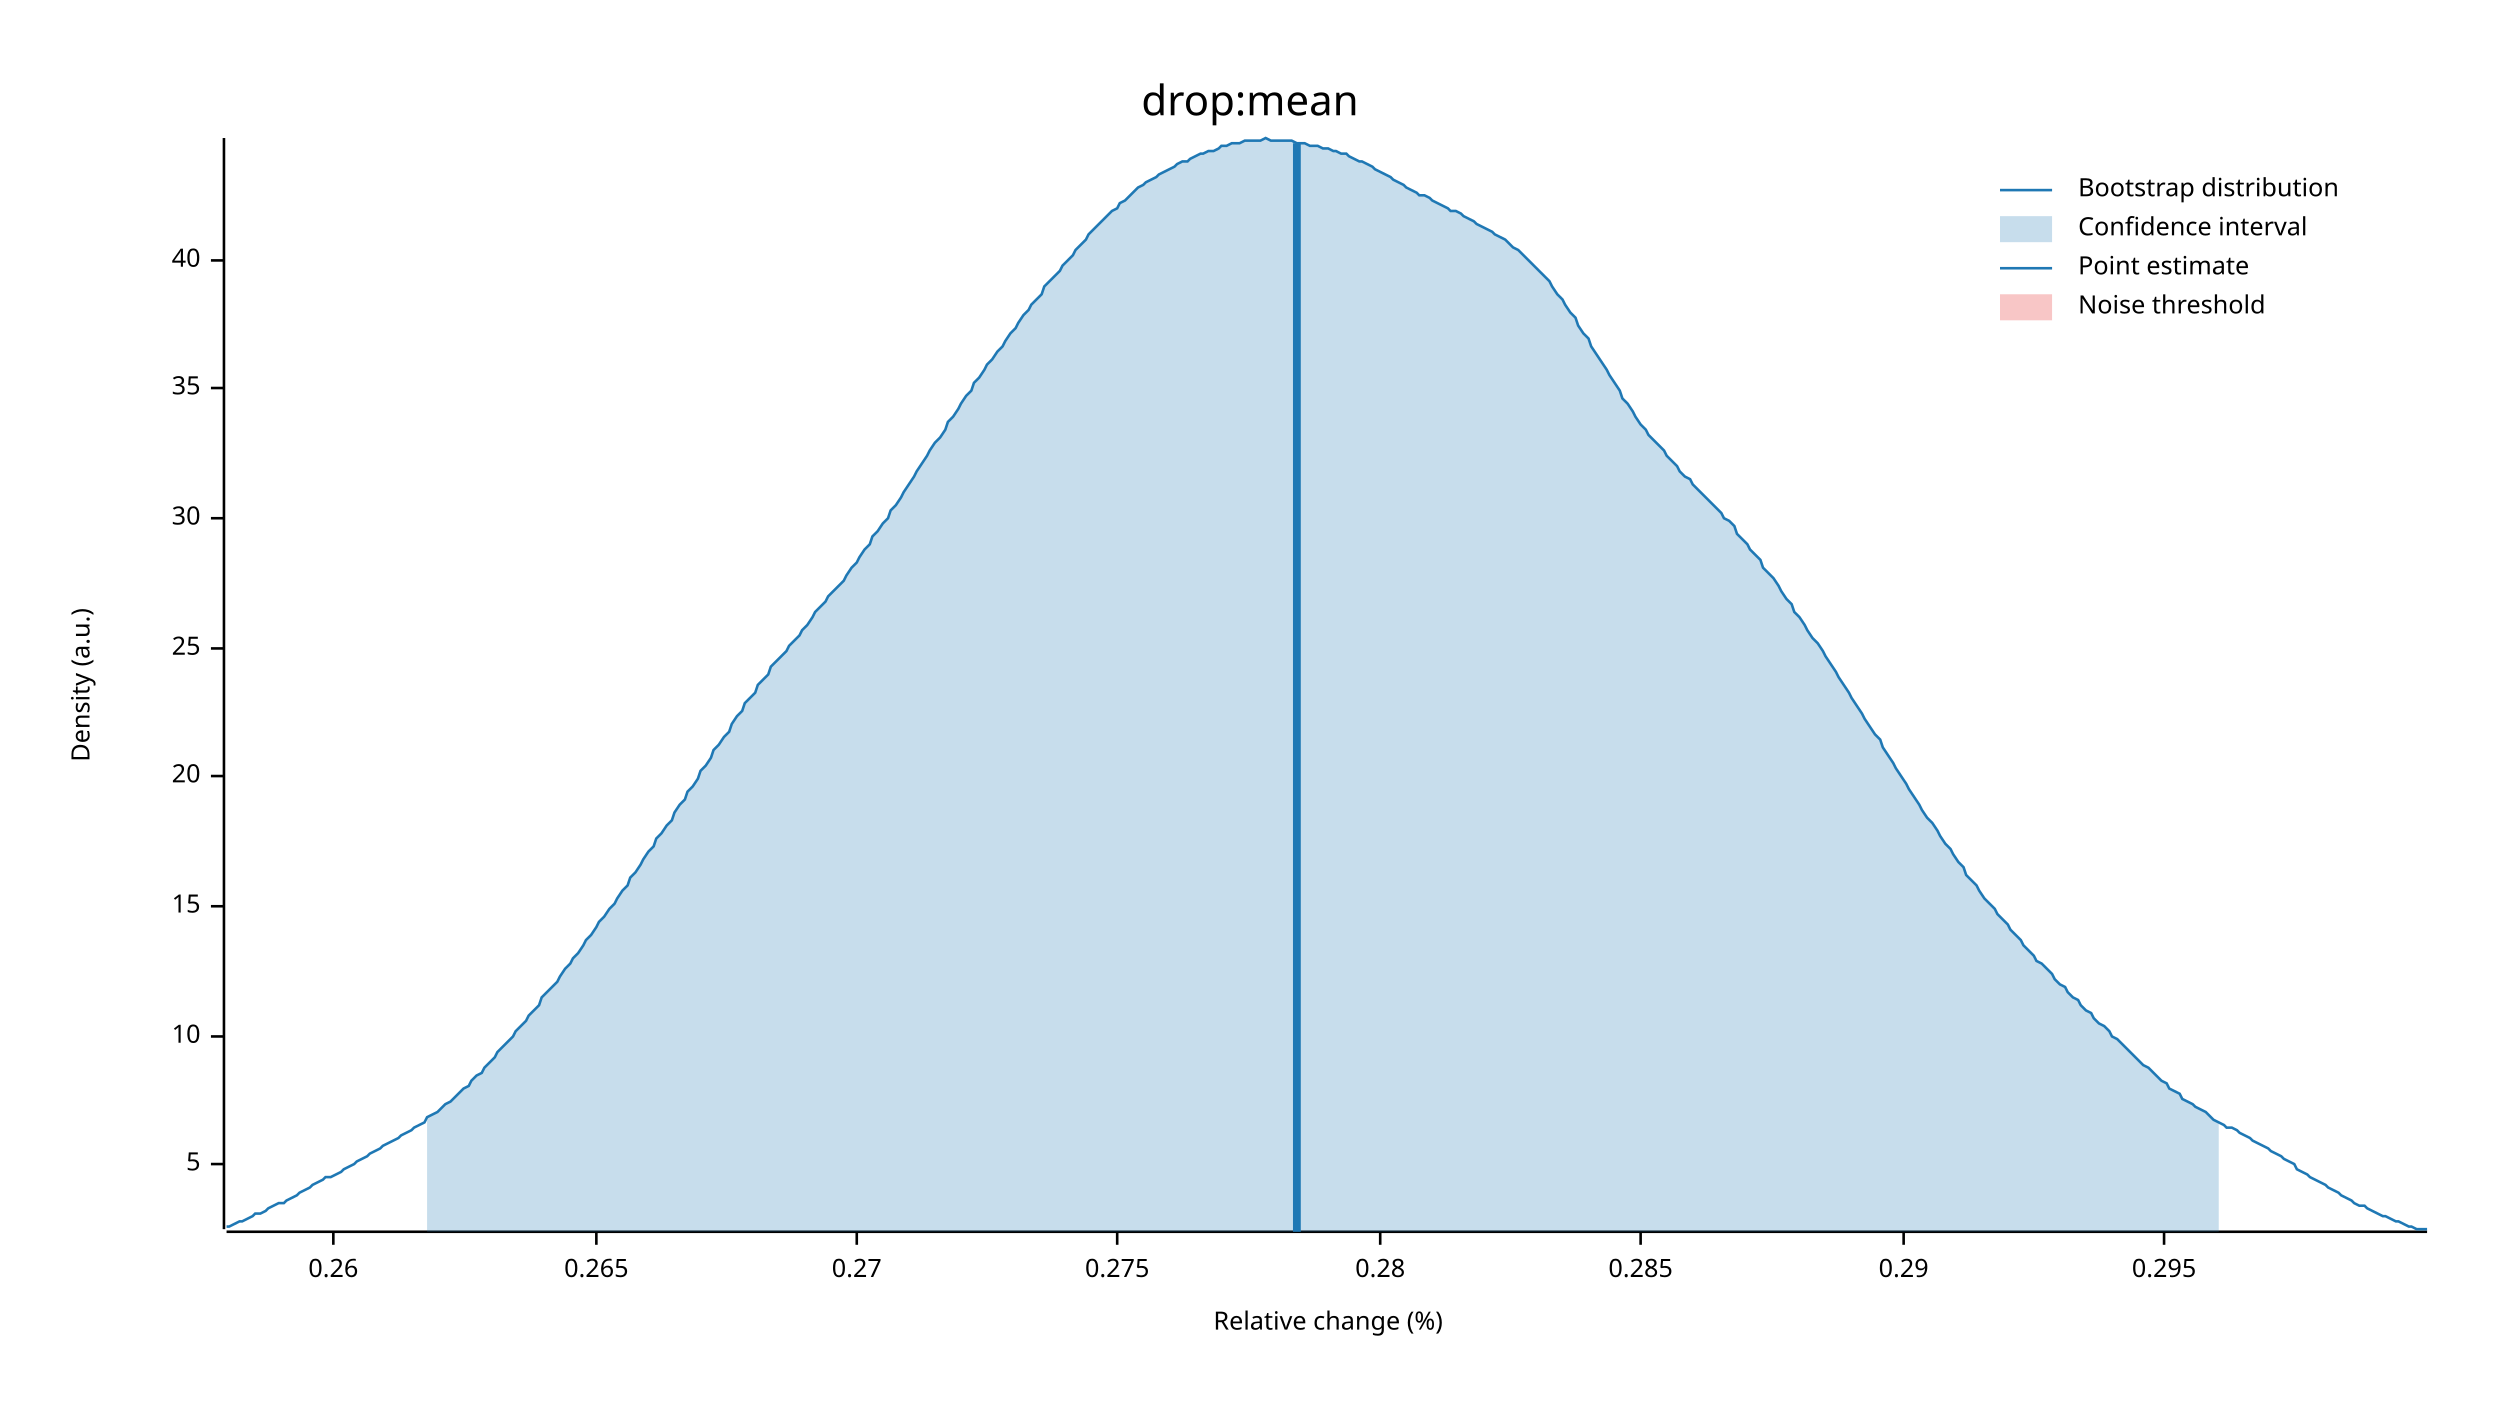
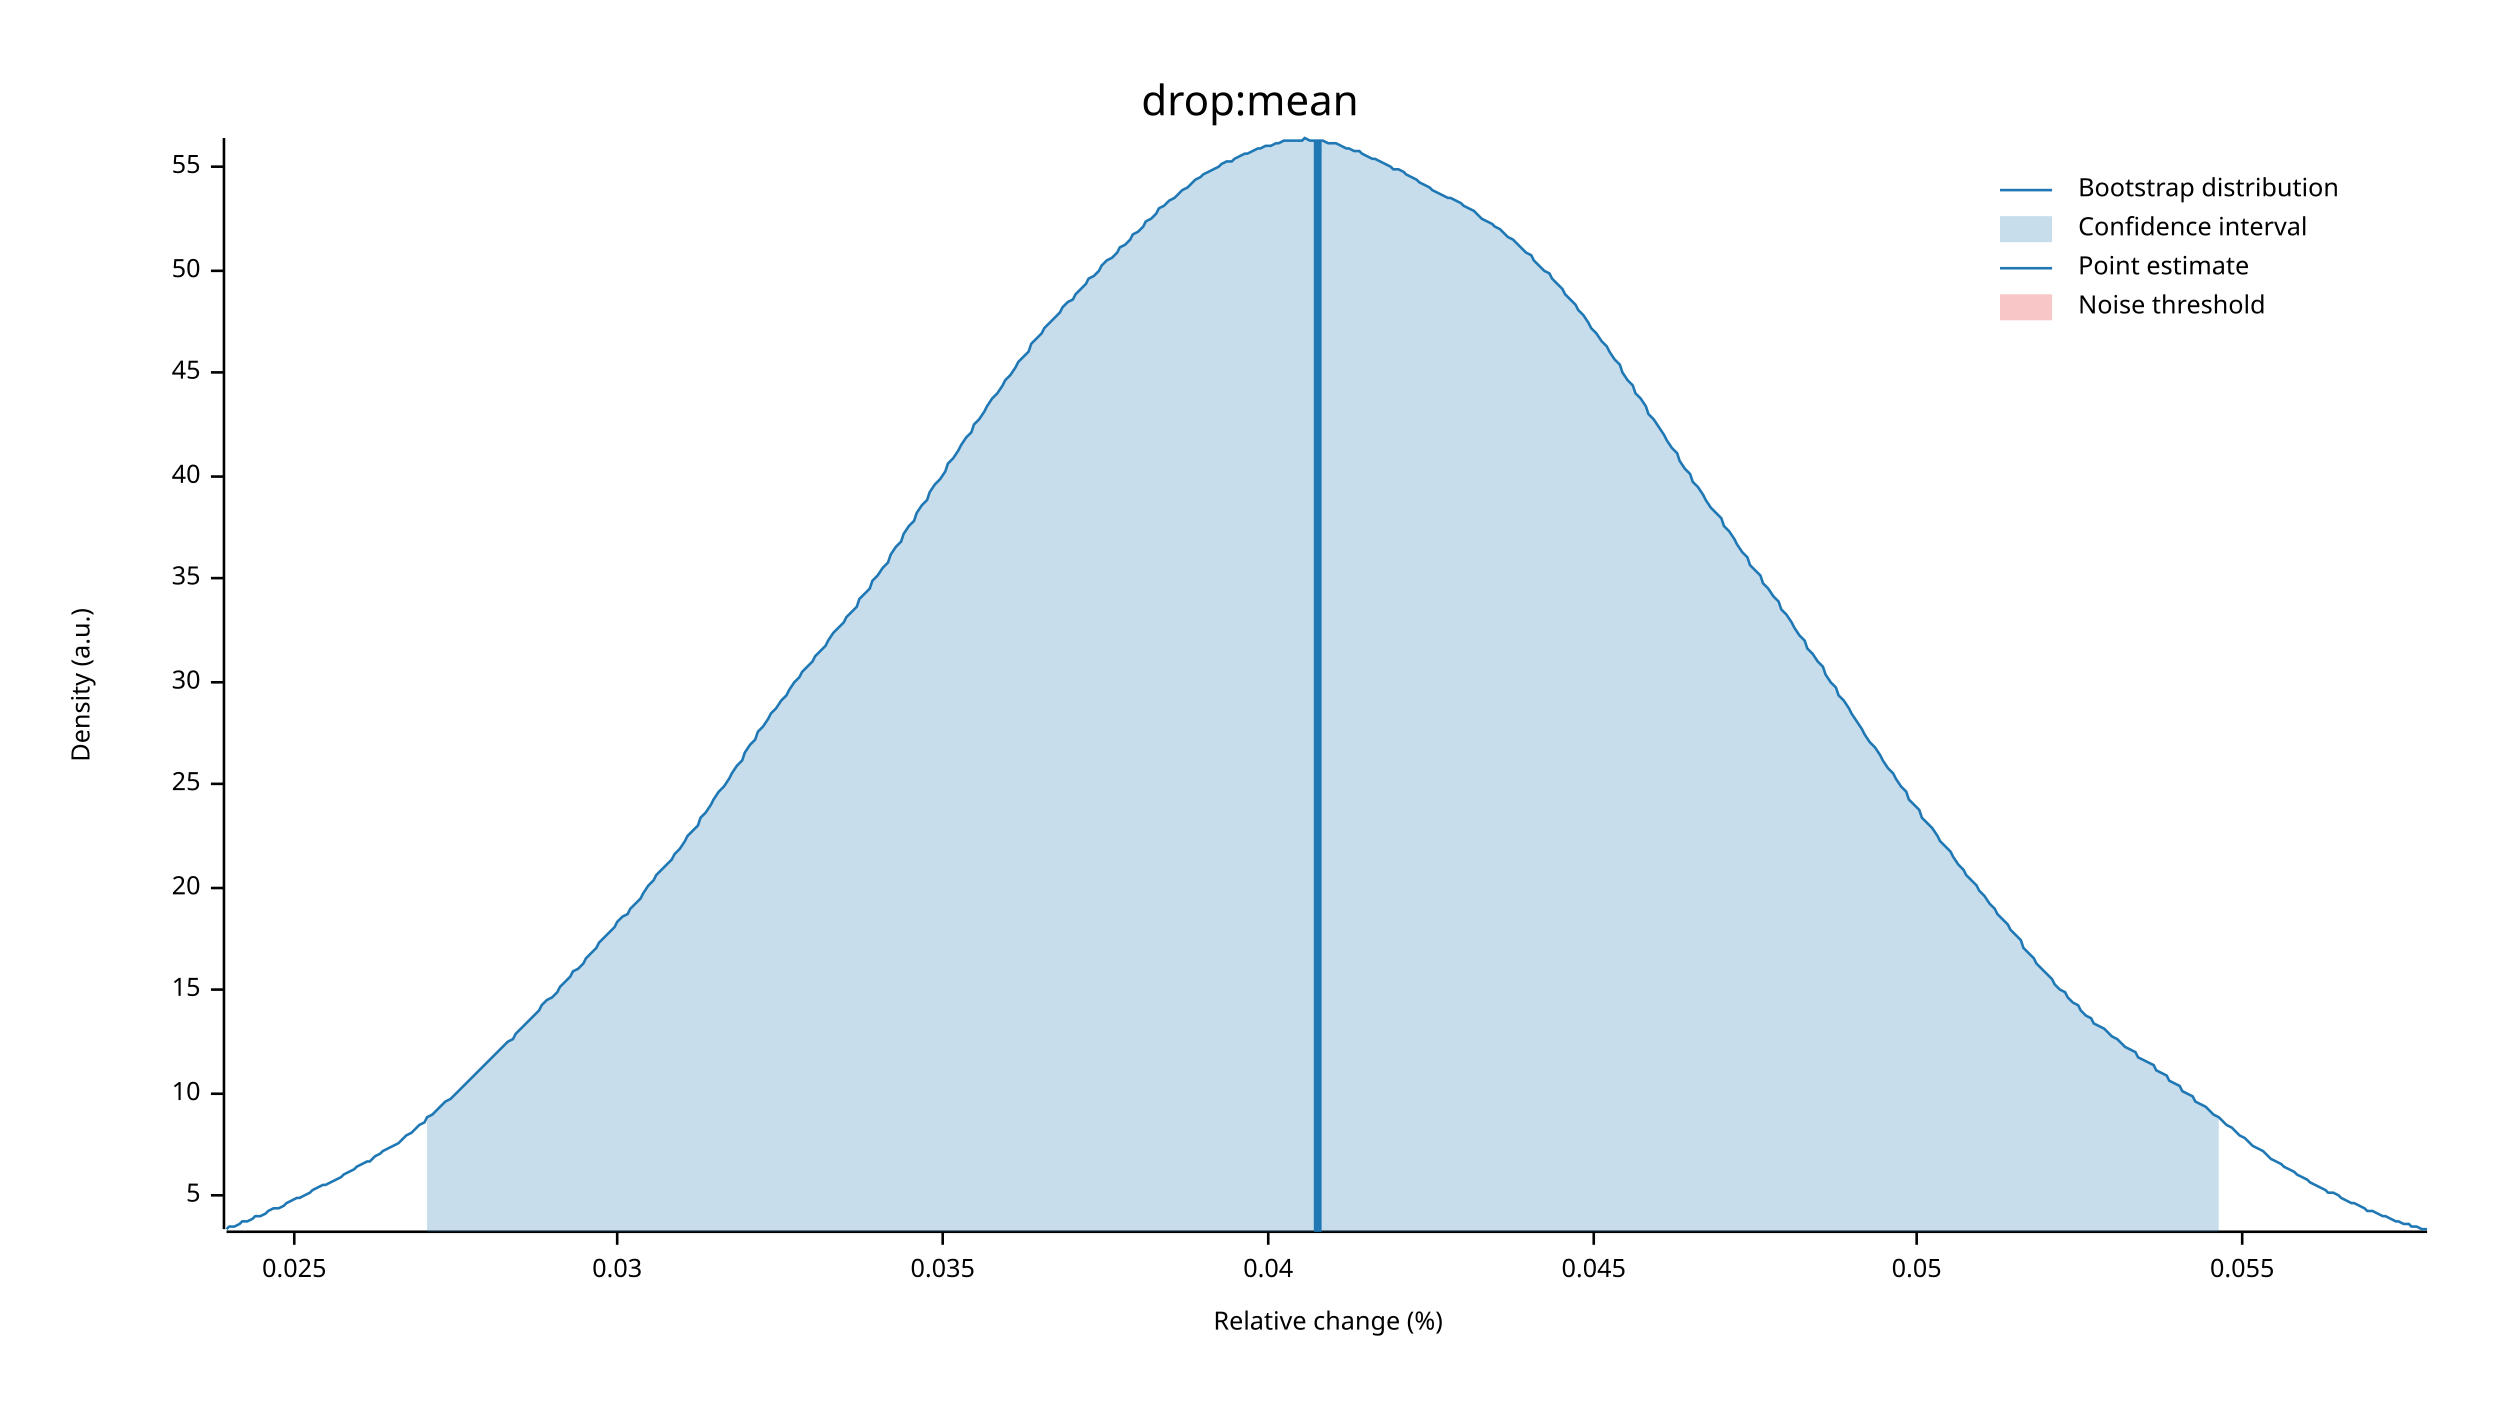
<svg xmlns="http://www.w3.org/2000/svg" width="960" height="540" viewBox="0 0 960 540">
  <text x="480" y="32" dy="0.76em" text-anchor="middle" font-family="sans-serif" font-size="16.129" opacity="1" fill="#000000">
drop:mean
</text>
  <text x="27" y="263" dy="0.76em" text-anchor="middle" font-family="sans-serif" font-size="9.677" opacity="1" fill="#000000" transform="rotate(270, 27, 263)">
Density (a.u.)
</text>
  <text x="510" y="513" dy="-0.5ex" text-anchor="middle" font-family="sans-serif" font-size="9.677" opacity="1" fill="#000000">
Relative change (%)
</text>
  <polyline fill="none" opacity="1" stroke="#000000" stroke-width="1" points="86,53 86,472 " />
-   <text x="77" y="447" dy="0.5ex" text-anchor="end" font-family="sans-serif" font-size="9.677" opacity="1" fill="#000000">
+   <text x="77" y="459" dy="0.5ex" text-anchor="end" font-family="sans-serif" font-size="9.677" opacity="1" fill="#000000">
5
</text>
-   <polyline fill="none" opacity="1" stroke="#000000" stroke-width="1" points="81,447 86,447 " />
-   <text x="77" y="398" dy="0.5ex" text-anchor="end" font-family="sans-serif" font-size="9.677" opacity="1" fill="#000000">
+   <polyline fill="none" opacity="1" stroke="#000000" stroke-width="1" points="81,459 86,459 " />
+   <text x="77" y="420" dy="0.5ex" text-anchor="end" font-family="sans-serif" font-size="9.677" opacity="1" fill="#000000">
10
</text>
-   <polyline fill="none" opacity="1" stroke="#000000" stroke-width="1" points="81,398 86,398 " />
-   <text x="77" y="348" dy="0.5ex" text-anchor="end" font-family="sans-serif" font-size="9.677" opacity="1" fill="#000000">
+   <polyline fill="none" opacity="1" stroke="#000000" stroke-width="1" points="81,420 86,420 " />
+   <text x="77" y="380" dy="0.5ex" text-anchor="end" font-family="sans-serif" font-size="9.677" opacity="1" fill="#000000">
15
</text>
-   <polyline fill="none" opacity="1" stroke="#000000" stroke-width="1" points="81,348 86,348 " />
-   <text x="77" y="298" dy="0.5ex" text-anchor="end" font-family="sans-serif" font-size="9.677" opacity="1" fill="#000000">
+   <polyline fill="none" opacity="1" stroke="#000000" stroke-width="1" points="81,380 86,380 " />
+   <text x="77" y="341" dy="0.5ex" text-anchor="end" font-family="sans-serif" font-size="9.677" opacity="1" fill="#000000">
20
</text>
-   <polyline fill="none" opacity="1" stroke="#000000" stroke-width="1" points="81,298 86,298 " />
-   <text x="77" y="249" dy="0.5ex" text-anchor="end" font-family="sans-serif" font-size="9.677" opacity="1" fill="#000000">
+   <polyline fill="none" opacity="1" stroke="#000000" stroke-width="1" points="81,341 86,341 " />
+   <text x="77" y="301" dy="0.5ex" text-anchor="end" font-family="sans-serif" font-size="9.677" opacity="1" fill="#000000">
25
</text>
-   <polyline fill="none" opacity="1" stroke="#000000" stroke-width="1" points="81,249 86,249 " />
-   <text x="77" y="199" dy="0.5ex" text-anchor="end" font-family="sans-serif" font-size="9.677" opacity="1" fill="#000000">
+   <polyline fill="none" opacity="1" stroke="#000000" stroke-width="1" points="81,301 86,301 " />
+   <text x="77" y="262" dy="0.5ex" text-anchor="end" font-family="sans-serif" font-size="9.677" opacity="1" fill="#000000">
30
</text>
-   <polyline fill="none" opacity="1" stroke="#000000" stroke-width="1" points="81,199 86,199 " />
-   <text x="77" y="149" dy="0.5ex" text-anchor="end" font-family="sans-serif" font-size="9.677" opacity="1" fill="#000000">
+   <polyline fill="none" opacity="1" stroke="#000000" stroke-width="1" points="81,262 86,262 " />
+   <text x="77" y="222" dy="0.5ex" text-anchor="end" font-family="sans-serif" font-size="9.677" opacity="1" fill="#000000">
35
</text>
-   <polyline fill="none" opacity="1" stroke="#000000" stroke-width="1" points="81,149 86,149 " />
-   <text x="77" y="100" dy="0.5ex" text-anchor="end" font-family="sans-serif" font-size="9.677" opacity="1" fill="#000000">
+   <polyline fill="none" opacity="1" stroke="#000000" stroke-width="1" points="81,222 86,222 " />
+   <text x="77" y="183" dy="0.5ex" text-anchor="end" font-family="sans-serif" font-size="9.677" opacity="1" fill="#000000">
40
</text>
-   <polyline fill="none" opacity="1" stroke="#000000" stroke-width="1" points="81,100 86,100 " />
+   <polyline fill="none" opacity="1" stroke="#000000" stroke-width="1" points="81,183 86,183 " />
+   <text x="77" y="143" dy="0.5ex" text-anchor="end" font-family="sans-serif" font-size="9.677" opacity="1" fill="#000000">
+ 45
+ </text>
+   <polyline fill="none" opacity="1" stroke="#000000" stroke-width="1" points="81,143 86,143 " />
+   <text x="77" y="104" dy="0.5ex" text-anchor="end" font-family="sans-serif" font-size="9.677" opacity="1" fill="#000000">
+ 50
+ </text>
+   <polyline fill="none" opacity="1" stroke="#000000" stroke-width="1" points="81,104 86,104 " />
+   <text x="77" y="64" dy="0.5ex" text-anchor="end" font-family="sans-serif" font-size="9.677" opacity="1" fill="#000000">
+ 55
+ </text>
+   <polyline fill="none" opacity="1" stroke="#000000" stroke-width="1" points="81,64 86,64 " />
  <polyline fill="none" opacity="1" stroke="#000000" stroke-width="1" points="87,473 932,473 " />
-   <text x="128" y="483" dy="0.76em" text-anchor="middle" font-family="sans-serif" font-size="9.677" opacity="1" fill="#000000">
- 0.26
+   <text x="113" y="483" dy="0.76em" text-anchor="middle" font-family="sans-serif" font-size="9.677" opacity="1" fill="#000000">
+ 0.025
</text>
-   <polyline fill="none" opacity="1" stroke="#000000" stroke-width="1" points="128,473 128,478 " />
-   <text x="229" y="483" dy="0.76em" text-anchor="middle" font-family="sans-serif" font-size="9.677" opacity="1" fill="#000000">
- 0.265
+   <polyline fill="none" opacity="1" stroke="#000000" stroke-width="1" points="113,473 113,478 " />
+   <text x="237" y="483" dy="0.76em" text-anchor="middle" font-family="sans-serif" font-size="9.677" opacity="1" fill="#000000">
+ 0.03
</text>
-   <polyline fill="none" opacity="1" stroke="#000000" stroke-width="1" points="229,473 229,478 " />
-   <text x="329" y="483" dy="0.76em" text-anchor="middle" font-family="sans-serif" font-size="9.677" opacity="1" fill="#000000">
- 0.27
+   <polyline fill="none" opacity="1" stroke="#000000" stroke-width="1" points="237,473 237,478 " />
+   <text x="362" y="483" dy="0.76em" text-anchor="middle" font-family="sans-serif" font-size="9.677" opacity="1" fill="#000000">
+ 0.035
</text>
-   <polyline fill="none" opacity="1" stroke="#000000" stroke-width="1" points="329,473 329,478 " />
-   <text x="429" y="483" dy="0.76em" text-anchor="middle" font-family="sans-serif" font-size="9.677" opacity="1" fill="#000000">
- 0.275
+   <polyline fill="none" opacity="1" stroke="#000000" stroke-width="1" points="362,473 362,478 " />
+   <text x="487" y="483" dy="0.76em" text-anchor="middle" font-family="sans-serif" font-size="9.677" opacity="1" fill="#000000">
+ 0.04
</text>
-   <polyline fill="none" opacity="1" stroke="#000000" stroke-width="1" points="429,473 429,478 " />
-   <text x="530" y="483" dy="0.76em" text-anchor="middle" font-family="sans-serif" font-size="9.677" opacity="1" fill="#000000">
- 0.28
+   <polyline fill="none" opacity="1" stroke="#000000" stroke-width="1" points="487,473 487,478 " />
+   <text x="612" y="483" dy="0.76em" text-anchor="middle" font-family="sans-serif" font-size="9.677" opacity="1" fill="#000000">
+ 0.045
</text>
-   <polyline fill="none" opacity="1" stroke="#000000" stroke-width="1" points="530,473 530,478 " />
-   <text x="630" y="483" dy="0.76em" text-anchor="middle" font-family="sans-serif" font-size="9.677" opacity="1" fill="#000000">
- 0.285
+   <polyline fill="none" opacity="1" stroke="#000000" stroke-width="1" points="612,473 612,478 " />
+   <text x="736" y="483" dy="0.76em" text-anchor="middle" font-family="sans-serif" font-size="9.677" opacity="1" fill="#000000">
+ 0.05
</text>
-   <polyline fill="none" opacity="1" stroke="#000000" stroke-width="1" points="630,473 630,478 " />
-   <text x="731" y="483" dy="0.76em" text-anchor="middle" font-family="sans-serif" font-size="9.677" opacity="1" fill="#000000">
- 0.29
+   <polyline fill="none" opacity="1" stroke="#000000" stroke-width="1" points="736,473 736,478 " />
+   <text x="861" y="483" dy="0.76em" text-anchor="middle" font-family="sans-serif" font-size="9.677" opacity="1" fill="#000000">
+ 0.055
</text>
-   <polyline fill="none" opacity="1" stroke="#000000" stroke-width="1" points="731,473 731,478 " />
-   <text x="831" y="483" dy="0.76em" text-anchor="middle" font-family="sans-serif" font-size="9.677" opacity="1" fill="#000000">
- 0.295
- </text>
-   <polyline fill="none" opacity="1" stroke="#000000" stroke-width="1" points="831,473 831,478 " />
-   <polyline fill="none" opacity="1" stroke="#1F78B4" stroke-width="1" points="87,471 88,471 90,470 92,469 93,469 95,468 97,467 98,466 100,466 102,465 103,464 105,463 107,462 109,462 110,461 112,460 114,459 115,458 117,457 119,456 120,455 122,454 124,453 125,452 127,452 129,451 131,450 132,449 134,448 136,447 137,446 139,445 141,444 142,443 144,442 146,441 147,440 149,439 151,438 153,437 154,436 156,435 158,434 159,433 161,432 163,431 164,429 166,428 168,427 169,426 171,424 173,423 175,421 176,420 178,418 180,417 181,415 183,413 185,412 186,410 188,408 190,406 191,404 193,402 195,400 197,398 198,396 200,394 202,392 203,390 205,388 207,386 208,383 210,381 212,379 214,377 215,375 217,372 219,370 220,368 222,366 224,363 225,361 227,359 229,356 230,354 232,352 234,349 236,347 237,345 239,342 241,340 242,337 244,335 246,332 247,330 249,327 251,325 252,322 254,320 256,317 258,315 259,312 261,309 263,307 264,304 266,302 268,299 269,296 271,294 273,291 274,288 276,286 278,283 280,281 281,278 283,275 285,273 286,270 288,268 290,266 291,263 293,261 295,259 296,256 298,254 300,252 302,250 303,248 305,246 307,244 308,242 310,240 312,237 313,235 315,233 317,231 318,229 320,227 322,225 324,223 325,221 327,218 329,216 330,214 332,211 334,209 335,206 337,204 339,201 341,199 342,196 344,194 346,191 347,189 349,186 351,183 352,181 354,178 356,175 357,173 359,170 361,168 363,165 364,162 366,160 368,157 369,155 371,152 373,150 374,147 376,145 378,142 379,140 381,138 383,135 385,133 386,131 388,128 390,126 391,124 393,121 395,119 396,117 398,115 400,113 401,110 403,108 405,106 407,104 408,102 410,100 412,98 413,96 415,94 417,92 418,90 420,88 422,86 423,85 425,83 427,81 429,80 430,78 432,77 434,75 435,74 437,72 439,71 440,70 442,69 444,68 445,67 447,66 449,65 451,64 452,63 454,62 456,62 457,61 459,60 461,59 462,59 464,58 466,58 468,57 469,56 471,56 473,55 474,55 476,55 478,54 479,54 481,54 483,54 484,54 486,53 488,54 490,54 491,54 493,54 495,54 496,54 498,55 500,55 501,55 503,56 505,56 506,56 508,57 510,57 512,58 513,58 515,59 517,59 518,60 520,61 522,62 523,62 525,63 527,64 528,65 530,66 532,67 534,68 535,69 537,70 539,71 540,72 542,73 544,74 545,75 547,75 549,76 550,77 552,78 554,79 556,80 557,81 559,81 561,82 562,83 564,84 566,85 567,86 569,87 571,88 573,89 574,90 576,91 578,92 579,93 581,95 583,96 584,97 586,99 588,101 589,102 591,104 593,106 595,108 596,110 598,113 600,115 601,117 603,120 605,122 606,125 608,128 610,130 611,133 613,136 615,139 617,142 618,144 620,147 622,150 623,153 625,155 627,158 628,160 630,163 632,165 633,167 635,169 637,171 639,173 640,175 642,177 644,179 645,181 647,183 649,184 650,186 652,188 654,190 655,191 657,193 659,195 661,197 662,199 664,200 666,202 667,205 669,207 671,209 672,211 674,213 676,215 677,218 679,220 681,222 683,225 684,227 686,230 688,232 689,235 691,237 693,240 694,242 696,245 698,247 700,250 701,252 703,255 705,258 706,260 708,263 710,266 711,268 713,271 715,274 716,276 718,279 720,282 722,284 723,287 725,290 727,293 728,295 730,298 732,301 733,303 735,306 737,309 738,311 740,314 742,316 744,319 745,321 747,324 749,326 750,328 752,331 754,333 755,336 757,338 759,340 760,342 762,345 764,347 766,349 767,351 769,353 771,355 772,357 774,359 776,361 777,363 779,365 781,367 782,369 784,370 786,372 788,374 789,376 791,378 793,379 794,381 796,383 798,384 799,386 801,388 803,389 804,391 806,393 808,394 810,396 811,398 813,399 815,401 816,402 818,404 820,406 821,407 823,409 825,410 827,412 828,413 830,415 832,416 833,418 835,419 837,420 838,422 840,423 842,424 843,425 845,426 847,427 849,429 850,430 852,431 854,432 855,433 857,433 859,434 860,435 862,436 864,437 865,438 867,439 869,440 871,441 872,442 874,443 876,444 877,445 879,446 881,447 882,449 884,450 886,451 887,452 889,453 891,454 893,455 894,456 896,457 898,458 899,459 901,460 903,461 904,462 906,463 908,463 909,464 911,465 913,466 915,467 916,467 918,468 920,469 921,469 923,470 925,471 926,471 928,472 930,472 932,472 " />
-   <polygon opacity="0.25" fill="#1F78B4" points="164,429 166,428 168,427 169,426 171,424 173,423 175,421 176,420 178,418 180,417 181,415 183,413 185,412 186,410 188,408 190,406 191,404 193,402 195,400 197,398 198,396 200,394 202,392 203,390 205,388 207,386 208,383 210,381 212,379 214,377 215,375 217,372 219,370 220,368 222,366 224,363 225,361 227,359 229,356 230,354 232,352 234,349 236,347 237,345 239,342 241,340 242,337 244,335 246,332 247,330 249,327 251,325 252,322 254,320 256,317 258,315 259,312 261,309 263,307 264,304 266,302 268,299 269,296 271,294 273,291 274,288 276,286 278,283 280,281 281,278 283,275 285,273 286,270 288,268 290,266 291,263 293,261 295,259 296,256 298,254 300,252 302,250 303,248 305,246 307,244 308,242 310,240 312,237 313,235 315,233 317,231 318,229 320,227 322,225 324,223 325,221 327,218 329,216 330,214 332,211 334,209 335,206 337,204 339,201 341,199 342,196 344,194 346,191 347,189 349,186 351,183 352,181 354,178 356,175 357,173 359,170 361,168 363,165 364,162 366,160 368,157 369,155 371,152 373,150 374,147 376,145 378,142 379,140 381,138 383,135 385,133 386,131 388,128 390,126 391,124 393,121 395,119 396,117 398,115 400,113 401,110 403,108 405,106 407,104 408,102 410,100 412,98 413,96 415,94 417,92 418,90 420,88 422,86 423,85 425,83 427,81 429,80 430,78 432,77 434,75 435,74 437,72 439,71 440,70 442,69 444,68 445,67 447,66 449,65 451,64 452,63 454,62 456,62 457,61 459,60 461,59 462,59 464,58 466,58 468,57 469,56 471,56 473,55 474,55 476,55 478,54 479,54 481,54 483,54 484,54 486,53 488,54 490,54 491,54 493,54 495,54 496,54 498,55 500,55 501,55 503,56 505,56 506,56 508,57 510,57 512,58 513,58 515,59 517,59 518,60 520,61 522,62 523,62 525,63 527,64 528,65 530,66 532,67 534,68 535,69 537,70 539,71 540,72 542,73 544,74 545,75 547,75 549,76 550,77 552,78 554,79 556,80 557,81 559,81 561,82 562,83 564,84 566,85 567,86 569,87 571,88 573,89 574,90 576,91 578,92 579,93 581,95 583,96 584,97 586,99 588,101 589,102 591,104 593,106 595,108 596,110 598,113 600,115 601,117 603,120 605,122 606,125 608,128 610,130 611,133 613,136 615,139 617,142 618,144 620,147 622,150 623,153 625,155 627,158 628,160 630,163 632,165 633,167 635,169 637,171 639,173 640,175 642,177 644,179 645,181 647,183 649,184 650,186 652,188 654,190 655,191 657,193 659,195 661,197 662,199 664,200 666,202 667,205 669,207 671,209 672,211 674,213 676,215 677,218 679,220 681,222 683,225 684,227 686,230 688,232 689,235 691,237 693,240 694,242 696,245 698,247 700,250 701,252 703,255 705,258 706,260 708,263 710,266 711,268 713,271 715,274 716,276 718,279 720,282 722,284 723,287 725,290 727,293 728,295 730,298 732,301 733,303 735,306 737,309 738,311 740,314 742,316 744,319 745,321 747,324 749,326 750,328 752,331 754,333 755,336 757,338 759,340 760,342 762,345 764,347 766,349 767,351 769,353 771,355 772,357 774,359 776,361 777,363 779,365 781,367 782,369 784,370 786,372 788,374 789,376 791,378 793,379 794,381 796,383 798,384 799,386 801,388 803,389 804,391 806,393 808,394 810,396 811,398 813,399 815,401 816,402 818,404 820,406 821,407 823,409 825,410 827,412 828,413 830,415 832,416 833,418 835,419 837,420 838,422 840,423 842,424 843,425 845,426 847,427 849,429 850,430 852,431 852,473 164,473 " />
-   <polyline fill="none" opacity="1" stroke="#1F78B4" stroke-width="3" points="498,473 498,55 " />
+   <polyline fill="none" opacity="1" stroke="#000000" stroke-width="1" points="861,473 861,478 " />
+   <polyline fill="none" opacity="1" stroke="#1F78B4" stroke-width="1" points="87,472 88,471 90,471 92,470 93,469 95,469 97,468 98,467 100,467 102,466 103,465 105,464 107,464 109,463 110,462 112,461 114,460 115,460 117,459 119,458 120,457 122,456 124,455 125,455 127,454 129,453 131,452 132,451 134,450 136,449 137,448 139,447 141,446 142,446 144,444 146,443 147,442 149,441 151,440 153,439 154,438 156,436 158,435 159,434 161,432 163,431 164,429 166,428 168,426 169,425 171,423 173,422 175,420 176,419 178,417 180,415 181,414 183,412 185,410 186,409 188,407 190,405 191,404 193,402 195,400 197,399 198,397 200,395 202,393 203,392 205,390 207,388 208,386 210,384 212,383 214,381 215,379 217,377 219,375 220,373 222,372 224,370 225,368 227,366 229,364 230,362 232,360 234,358 236,356 237,354 239,352 241,351 242,349 244,347 246,345 247,343 249,340 251,338 252,336 254,334 256,332 258,330 259,328 261,326 263,323 264,321 266,319 268,317 269,314 271,312 273,309 274,307 276,304 278,302 280,299 281,297 283,294 285,292 286,289 288,286 290,284 291,281 293,279 295,276 296,274 298,272 300,269 302,267 303,265 305,262 307,260 308,258 310,256 312,254 313,252 315,250 317,248 318,246 320,243 322,241 324,239 325,237 327,235 329,233 330,230 332,228 334,226 335,223 337,221 339,218 341,216 342,213 344,210 346,208 347,205 349,202 351,200 352,197 354,194 356,192 357,189 359,186 361,184 363,181 364,178 366,176 368,173 369,171 371,168 373,166 374,163 376,161 378,158 379,156 381,153 383,151 385,148 386,146 388,144 390,141 391,139 393,137 395,135 396,132 398,130 400,128 401,126 403,124 405,122 407,120 408,118 410,116 412,115 413,113 415,111 417,109 418,107 420,106 422,104 423,102 425,100 427,99 429,97 430,95 432,94 434,92 435,90 437,89 439,87 440,85 442,84 444,82 445,80 447,79 449,77 451,76 452,75 454,73 456,72 457,71 459,69 461,68 462,67 464,66 466,65 468,64 469,63 471,62 473,62 474,61 476,60 478,59 479,59 481,58 483,57 484,57 486,56 488,56 490,55 491,55 493,54 495,54 496,54 498,54 500,54 501,53 503,54 505,54 506,54 508,54 510,55 512,55 513,55 515,56 517,57 518,57 520,58 522,58 523,59 525,60 527,61 528,61 530,62 532,63 534,64 535,65 537,65 539,66 540,67 542,68 544,69 545,70 547,71 549,72 550,73 552,74 554,75 556,76 557,76 559,77 561,78 562,79 564,80 566,81 567,82 569,84 571,85 573,86 574,87 576,88 578,90 579,91 581,92 583,94 584,95 586,97 588,98 589,100 591,102 593,104 595,105 596,107 598,109 600,111 601,113 603,115 605,117 606,119 608,121 610,124 611,126 613,128 615,131 617,133 618,135 620,138 622,140 623,143 625,146 627,148 628,151 630,153 632,156 633,159 635,161 637,164 639,167 640,169 642,172 644,174 645,177 647,180 649,182 650,185 652,187 654,190 655,192 657,195 659,197 661,199 662,202 664,204 666,207 667,209 669,212 671,214 672,217 674,219 676,221 677,224 679,226 681,229 683,231 684,234 686,236 688,239 689,241 691,244 693,246 694,249 696,251 698,254 700,256 701,259 703,262 705,264 706,267 708,269 710,272 711,274 713,277 715,280 716,282 718,285 720,287 722,290 723,292 725,295 727,297 728,299 730,302 732,304 733,307 735,309 737,311 738,314 740,316 742,318 744,321 745,323 747,325 749,327 750,329 752,332 754,334 755,336 757,338 759,340 760,342 762,344 764,347 766,349 767,351 769,353 771,355 772,357 774,359 776,361 777,364 779,366 781,368 782,370 784,372 786,374 788,376 789,378 791,380 793,381 794,383 796,385 798,386 799,388 801,390 803,391 804,393 806,394 808,395 810,397 811,398 813,399 815,401 816,402 818,403 820,404 821,406 823,407 825,408 827,409 828,411 830,412 832,413 833,415 835,416 837,417 838,419 840,420 842,421 843,423 845,424 847,425 849,427 850,428 852,429 854,431 855,432 857,433 859,435 860,436 862,437 864,439 865,440 867,441 869,442 871,444 872,445 874,446 876,447 877,448 879,449 881,450 882,451 884,452 886,453 887,454 889,455 891,456 893,457 894,458 896,458 898,459 899,460 901,461 903,462 904,462 906,463 908,464 909,465 911,465 913,466 915,467 916,467 918,468 920,469 921,469 923,470 925,470 926,471 928,471 930,472 932,472 " />
+   <polygon opacity="0.25" fill="#1F78B4" points="164,429 166,428 168,426 169,425 171,423 173,422 175,420 176,419 178,417 180,415 181,414 183,412 185,410 186,409 188,407 190,405 191,404 193,402 195,400 197,399 198,397 200,395 202,393 203,392 205,390 207,388 208,386 210,384 212,383 214,381 215,379 217,377 219,375 220,373 222,372 224,370 225,368 227,366 229,364 230,362 232,360 234,358 236,356 237,354 239,352 241,351 242,349 244,347 246,345 247,343 249,340 251,338 252,336 254,334 256,332 258,330 259,328 261,326 263,323 264,321 266,319 268,317 269,314 271,312 273,309 274,307 276,304 278,302 280,299 281,297 283,294 285,292 286,289 288,286 290,284 291,281 293,279 295,276 296,274 298,272 300,269 302,267 303,265 305,262 307,260 308,258 310,256 312,254 313,252 315,250 317,248 318,246 320,243 322,241 324,239 325,237 327,235 329,233 330,230 332,228 334,226 335,223 337,221 339,218 341,216 342,213 344,210 346,208 347,205 349,202 351,200 352,197 354,194 356,192 357,189 359,186 361,184 363,181 364,178 366,176 368,173 369,171 371,168 373,166 374,163 376,161 378,158 379,156 381,153 383,151 385,148 386,146 388,144 390,141 391,139 393,137 395,135 396,132 398,130 400,128 401,126 403,124 405,122 407,120 408,118 410,116 412,115 413,113 415,111 417,109 418,107 420,106 422,104 423,102 425,100 427,99 429,97 430,95 432,94 434,92 435,90 437,89 439,87 440,85 442,84 444,82 445,80 447,79 449,77 451,76 452,75 454,73 456,72 457,71 459,69 461,68 462,67 464,66 466,65 468,64 469,63 471,62 473,62 474,61 476,60 478,59 479,59 481,58 483,57 484,57 486,56 488,56 490,55 491,55 493,54 495,54 496,54 498,54 500,54 501,53 503,54 505,54 506,54 508,54 510,55 512,55 513,55 515,56 517,57 518,57 520,58 522,58 523,59 525,60 527,61 528,61 530,62 532,63 534,64 535,65 537,65 539,66 540,67 542,68 544,69 545,70 547,71 549,72 550,73 552,74 554,75 556,76 557,76 559,77 561,78 562,79 564,80 566,81 567,82 569,84 571,85 573,86 574,87 576,88 578,90 579,91 581,92 583,94 584,95 586,97 588,98 589,100 591,102 593,104 595,105 596,107 598,109 600,111 601,113 603,115 605,117 606,119 608,121 610,124 611,126 613,128 615,131 617,133 618,135 620,138 622,140 623,143 625,146 627,148 628,151 630,153 632,156 633,159 635,161 637,164 639,167 640,169 642,172 644,174 645,177 647,180 649,182 650,185 652,187 654,190 655,192 657,195 659,197 661,199 662,202 664,204 666,207 667,209 669,212 671,214 672,217 674,219 676,221 677,224 679,226 681,229 683,231 684,234 686,236 688,239 689,241 691,244 693,246 694,249 696,251 698,254 700,256 701,259 703,262 705,264 706,267 708,269 710,272 711,274 713,277 715,280 716,282 718,285 720,287 722,290 723,292 725,295 727,297 728,299 730,302 732,304 733,307 735,309 737,311 738,314 740,316 742,318 744,321 745,323 747,325 749,327 750,329 752,332 754,334 755,336 757,338 759,340 760,342 762,344 764,347 766,349 767,351 769,353 771,355 772,357 774,359 776,361 777,364 779,366 781,368 782,370 784,372 786,374 788,376 789,378 791,380 793,381 794,383 796,385 798,386 799,388 801,390 803,391 804,393 806,394 808,395 810,397 811,398 813,399 815,401 816,402 818,403 820,404 821,406 823,407 825,408 827,409 828,411 830,412 832,413 833,415 835,416 837,417 838,419 840,420 842,421 843,423 845,424 847,425 849,427 850,428 852,429 852,473 164,473 " />
+   <polyline fill="none" opacity="1" stroke="#1F78B4" stroke-width="3" points="506,473 506,54 " />
  <rect x="509" y="53" width="0" height="419" opacity="0.1" fill="#E31A1C" stroke="none" />
  <text x="798" y="68" dy="0.76em" text-anchor="start" font-family="sans-serif" font-size="9.677" opacity="1" fill="#000000">
Bootstrap distribution
</text>
  <text x="798" y="83" dy="0.76em" text-anchor="start" font-family="sans-serif" font-size="9.677" opacity="1" fill="#000000">
Confidence interval
</text>
  <text x="798" y="98" dy="0.76em" text-anchor="start" font-family="sans-serif" font-size="9.677" opacity="1" fill="#000000">
Point estimate
</text>
  <text x="798" y="113" dy="0.76em" text-anchor="start" font-family="sans-serif" font-size="9.677" opacity="1" fill="#000000">
Noise threshold
</text>
  <polyline fill="none" opacity="1" stroke="#1F78B4" stroke-width="1" points="768,73 788,73 " />
  <rect x="768" y="83" width="20" height="10" opacity="0.25" fill="#1F78B4" stroke="none" />
  <polyline fill="none" opacity="1" stroke="#1F78B4" stroke-width="1" points="768,103 788,103 " />
  <rect x="768" y="113" width="20" height="10" opacity="0.25" fill="#E31A1C" stroke="none" />
</svg>
